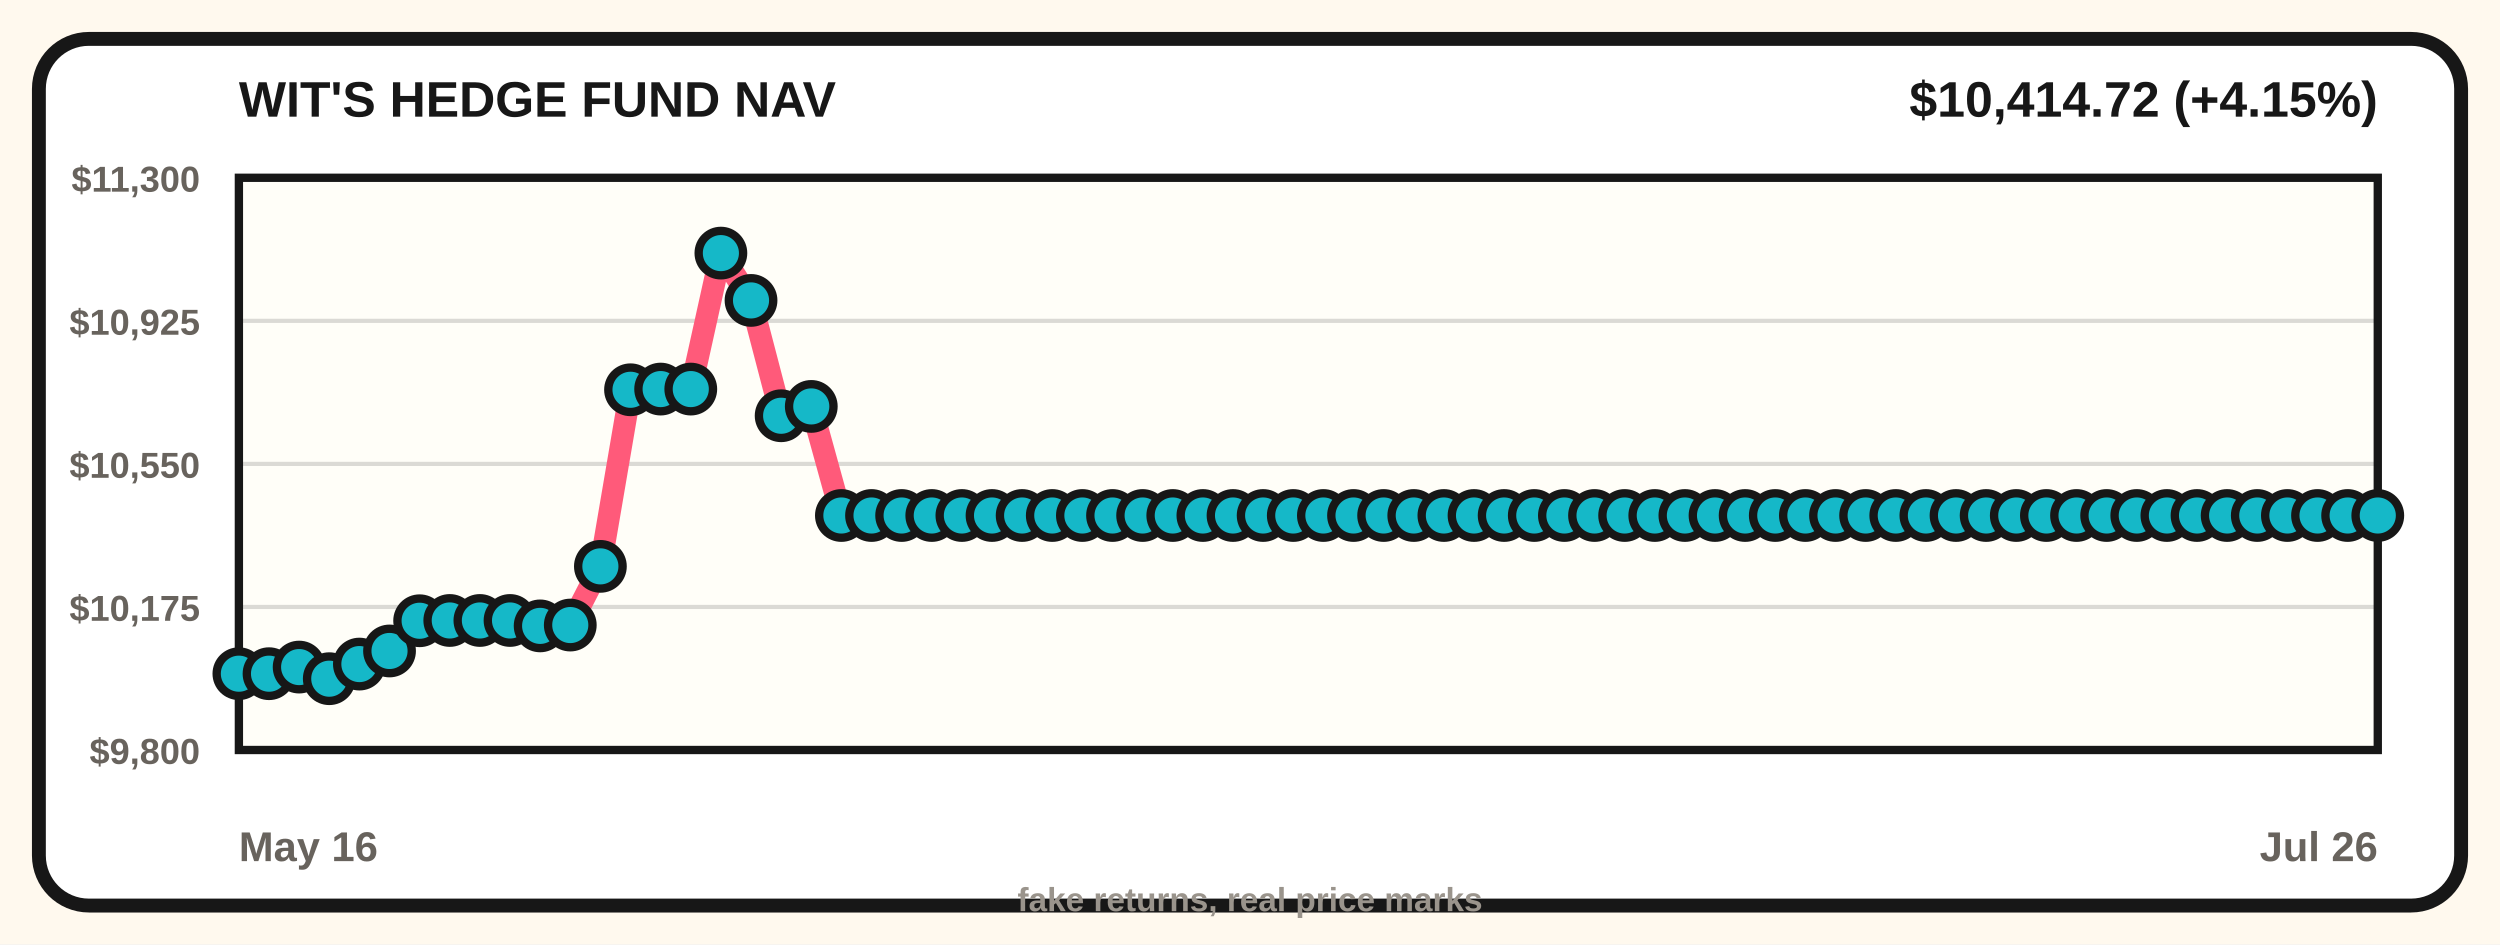
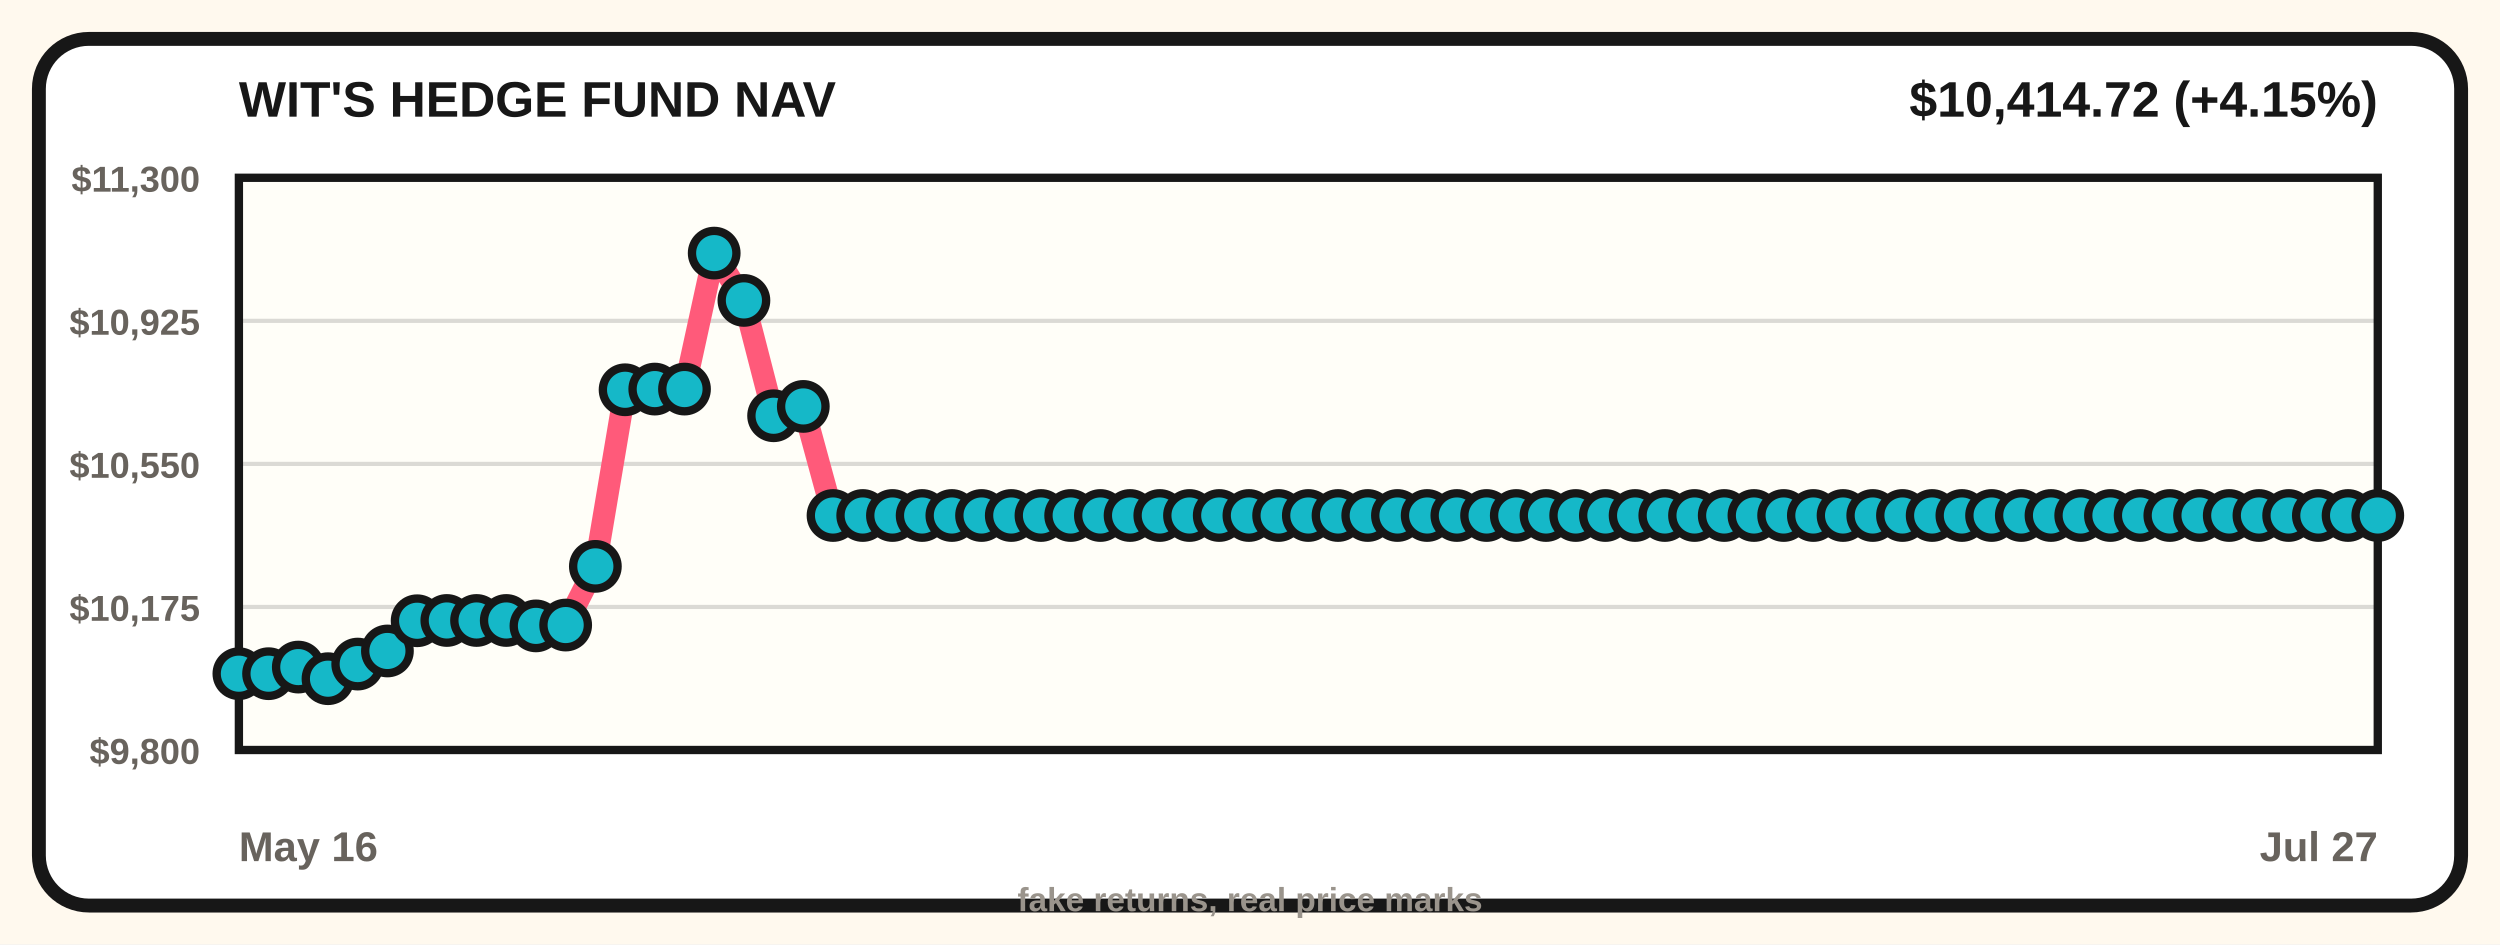
<svg xmlns="http://www.w3.org/2000/svg" width="900" height="340" viewBox="0 0 900 340" role="img" aria-label="Wit's Hedge Fund fake NAV chart">
  <rect width="900" height="340" fill="#fff9ee" />
  <rect x="14" y="14" width="872" height="312" rx="18" fill="#ffffff" stroke="#171717" stroke-width="5" />
  <rect x="86" y="64" width="770" height="206" fill="#fffef8" stroke="#171717" stroke-width="3" />
  <line x1="86" y1="270" x2="856" y2="270" stroke="#171717" stroke-width="1.5" opacity="0.16" />
  <text x="72" y="275" text-anchor="end" font-family="Arial, sans-serif" font-size="13" font-weight="800" fill="#68635d">$9,800</text>
  <line x1="86" y1="218.5" x2="856" y2="218.5" stroke="#171717" stroke-width="1.5" opacity="0.16" />
  <text x="72" y="223.5" text-anchor="end" font-family="Arial, sans-serif" font-size="13" font-weight="800" fill="#68635d">$10,175</text>
  <line x1="86" y1="167" x2="856" y2="167" stroke="#171717" stroke-width="1.5" opacity="0.16" />
  <text x="72" y="172" text-anchor="end" font-family="Arial, sans-serif" font-size="13" font-weight="800" fill="#68635d">$10,550</text>
  <line x1="86" y1="115.5" x2="856" y2="115.5" stroke="#171717" stroke-width="1.5" opacity="0.16" />
  <text x="72" y="120.5" text-anchor="end" font-family="Arial, sans-serif" font-size="13" font-weight="800" fill="#68635d">$10,925</text>
  <line x1="86" y1="64" x2="856" y2="64" stroke="#171717" stroke-width="1.5" opacity="0.16" />
  <text x="72" y="69" text-anchor="end" font-family="Arial, sans-serif" font-size="13" font-weight="800" fill="#68635d">$11,300</text>
-   <polyline points="86,242.53 96.85,242.53 107.69,240.15 118.54,244.33 129.38,239.07 140.23,234.35 151.07,223.47 161.92,223.37 172.76,223.37 183.61,223.37 194.45,225.32 205.3,225.02 216.14,203.89 226.99,140.32 237.83,140.07 248.68,140.07 259.52,91.12 270.37,108.15 281.21,149.67 292.06,146.31 302.9,185.58 313.75,185.58 324.59,185.58 335.44,185.58 346.28,185.58 357.13,185.58 367.97,185.58 378.82,185.58 389.66,185.58 400.51,185.58 411.35,185.58 422.2,185.58 433.04,185.58 443.89,185.58 454.73,185.58 465.58,185.58 476.42,185.58 487.27,185.58 498.11,185.58 508.96,185.58 519.8,185.58 530.65,185.58 541.49,185.58 552.34,185.58 563.18,185.58 574.03,185.58 584.87,185.58 595.72,185.58 606.56,185.58 617.41,185.58 628.25,185.58 639.1,185.58 649.94,185.58 660.79,185.58 671.63,185.58 682.48,185.58 693.32,185.58 704.17,185.58 715.01,185.58 725.86,185.58 736.7,185.58 747.55,185.58 758.39,185.58 769.24,185.58 780.08,185.58 790.93,185.58 801.77,185.58 812.62,185.58 823.46,185.58 834.31,185.58 845.15,185.58 856,185.58" fill="none" stroke="#ff5a7a" stroke-width="8" stroke-linecap="round" stroke-linejoin="round" />
+   <polyline points="86,242.53 96.69,242.53 107.39,240.15 118.08,244.33 128.78,239.07 139.47,234.35 150.17,223.47 160.86,223.37 171.56,223.37 182.25,223.37 192.94,225.32 203.64,225.02 214.33,203.89 225.03,140.32 235.72,140.07 246.42,140.07 257.11,91.12 267.81,108.15 278.5,149.67 289.19,146.31 299.89,185.58 310.58,185.58 321.28,185.58 331.97,185.58 342.67,185.58 353.36,185.58 364.06,185.58 374.75,185.58 385.44,185.58 396.14,185.58 406.83,185.58 417.53,185.58 428.22,185.58 438.92,185.58 449.61,185.58 460.31,185.58 471,185.58 481.69,185.58 492.39,185.58 503.08,185.58 513.78,185.58 524.47,185.58 535.17,185.58 545.86,185.58 556.56,185.58 567.25,185.58 577.94,185.58 588.64,185.58 599.33,185.58 610.03,185.58 620.72,185.58 631.42,185.58 642.11,185.58 652.81,185.58 663.5,185.58 674.19,185.58 684.89,185.58 695.58,185.58 706.28,185.58 716.97,185.58 727.67,185.58 738.36,185.58 749.06,185.58 759.75,185.58 770.44,185.58 781.14,185.58 791.83,185.58 802.53,185.58 813.22,185.58 823.92,185.58 834.61,185.58 845.31,185.58 856,185.58" fill="none" stroke="#ff5a7a" stroke-width="8" stroke-linecap="round" stroke-linejoin="round" />
  <circle cx="86" cy="242.53" r="8" fill="#15b8c8" stroke="#171717" stroke-width="3" />
-   <circle cx="96.85" cy="242.53" r="8" fill="#15b8c8" stroke="#171717" stroke-width="3" />
-   <circle cx="107.69" cy="240.15" r="8" fill="#15b8c8" stroke="#171717" stroke-width="3" />
-   <circle cx="118.54" cy="244.33" r="8" fill="#15b8c8" stroke="#171717" stroke-width="3" />
-   <circle cx="129.38" cy="239.07" r="8" fill="#15b8c8" stroke="#171717" stroke-width="3" />
-   <circle cx="140.23" cy="234.35" r="8" fill="#15b8c8" stroke="#171717" stroke-width="3" />
-   <circle cx="151.07" cy="223.47" r="8" fill="#15b8c8" stroke="#171717" stroke-width="3" />
-   <circle cx="161.92" cy="223.37" r="8" fill="#15b8c8" stroke="#171717" stroke-width="3" />
-   <circle cx="172.76" cy="223.37" r="8" fill="#15b8c8" stroke="#171717" stroke-width="3" />
-   <circle cx="183.61" cy="223.37" r="8" fill="#15b8c8" stroke="#171717" stroke-width="3" />
-   <circle cx="194.45" cy="225.32" r="8" fill="#15b8c8" stroke="#171717" stroke-width="3" />
-   <circle cx="205.3" cy="225.02" r="8" fill="#15b8c8" stroke="#171717" stroke-width="3" />
-   <circle cx="216.14" cy="203.89" r="8" fill="#15b8c8" stroke="#171717" stroke-width="3" />
-   <circle cx="226.99" cy="140.32" r="8" fill="#15b8c8" stroke="#171717" stroke-width="3" />
-   <circle cx="237.83" cy="140.07" r="8" fill="#15b8c8" stroke="#171717" stroke-width="3" />
-   <circle cx="248.68" cy="140.07" r="8" fill="#15b8c8" stroke="#171717" stroke-width="3" />
-   <circle cx="259.52" cy="91.12" r="8" fill="#15b8c8" stroke="#171717" stroke-width="3" />
-   <circle cx="270.37" cy="108.15" r="8" fill="#15b8c8" stroke="#171717" stroke-width="3" />
-   <circle cx="281.21" cy="149.67" r="8" fill="#15b8c8" stroke="#171717" stroke-width="3" />
-   <circle cx="292.06" cy="146.31" r="8" fill="#15b8c8" stroke="#171717" stroke-width="3" />
-   <circle cx="302.9" cy="185.58" r="8" fill="#15b8c8" stroke="#171717" stroke-width="3" />
-   <circle cx="313.75" cy="185.58" r="8" fill="#15b8c8" stroke="#171717" stroke-width="3" />
-   <circle cx="324.59" cy="185.58" r="8" fill="#15b8c8" stroke="#171717" stroke-width="3" />
-   <circle cx="335.44" cy="185.58" r="8" fill="#15b8c8" stroke="#171717" stroke-width="3" />
-   <circle cx="346.28" cy="185.58" r="8" fill="#15b8c8" stroke="#171717" stroke-width="3" />
-   <circle cx="357.13" cy="185.58" r="8" fill="#15b8c8" stroke="#171717" stroke-width="3" />
-   <circle cx="367.97" cy="185.58" r="8" fill="#15b8c8" stroke="#171717" stroke-width="3" />
-   <circle cx="378.82" cy="185.58" r="8" fill="#15b8c8" stroke="#171717" stroke-width="3" />
-   <circle cx="389.66" cy="185.58" r="8" fill="#15b8c8" stroke="#171717" stroke-width="3" />
-   <circle cx="400.51" cy="185.58" r="8" fill="#15b8c8" stroke="#171717" stroke-width="3" />
-   <circle cx="411.35" cy="185.58" r="8" fill="#15b8c8" stroke="#171717" stroke-width="3" />
-   <circle cx="422.2" cy="185.58" r="8" fill="#15b8c8" stroke="#171717" stroke-width="3" />
-   <circle cx="433.04" cy="185.58" r="8" fill="#15b8c8" stroke="#171717" stroke-width="3" />
-   <circle cx="443.89" cy="185.58" r="8" fill="#15b8c8" stroke="#171717" stroke-width="3" />
-   <circle cx="454.73" cy="185.58" r="8" fill="#15b8c8" stroke="#171717" stroke-width="3" />
-   <circle cx="465.58" cy="185.58" r="8" fill="#15b8c8" stroke="#171717" stroke-width="3" />
-   <circle cx="476.42" cy="185.58" r="8" fill="#15b8c8" stroke="#171717" stroke-width="3" />
-   <circle cx="487.27" cy="185.58" r="8" fill="#15b8c8" stroke="#171717" stroke-width="3" />
-   <circle cx="498.11" cy="185.58" r="8" fill="#15b8c8" stroke="#171717" stroke-width="3" />
-   <circle cx="508.96" cy="185.58" r="8" fill="#15b8c8" stroke="#171717" stroke-width="3" />
-   <circle cx="519.8" cy="185.58" r="8" fill="#15b8c8" stroke="#171717" stroke-width="3" />
-   <circle cx="530.65" cy="185.58" r="8" fill="#15b8c8" stroke="#171717" stroke-width="3" />
-   <circle cx="541.49" cy="185.58" r="8" fill="#15b8c8" stroke="#171717" stroke-width="3" />
-   <circle cx="552.34" cy="185.58" r="8" fill="#15b8c8" stroke="#171717" stroke-width="3" />
-   <circle cx="563.18" cy="185.58" r="8" fill="#15b8c8" stroke="#171717" stroke-width="3" />
-   <circle cx="574.03" cy="185.58" r="8" fill="#15b8c8" stroke="#171717" stroke-width="3" />
-   <circle cx="584.87" cy="185.58" r="8" fill="#15b8c8" stroke="#171717" stroke-width="3" />
-   <circle cx="595.72" cy="185.58" r="8" fill="#15b8c8" stroke="#171717" stroke-width="3" />
-   <circle cx="606.56" cy="185.58" r="8" fill="#15b8c8" stroke="#171717" stroke-width="3" />
-   <circle cx="617.41" cy="185.58" r="8" fill="#15b8c8" stroke="#171717" stroke-width="3" />
-   <circle cx="628.25" cy="185.58" r="8" fill="#15b8c8" stroke="#171717" stroke-width="3" />
-   <circle cx="639.1" cy="185.58" r="8" fill="#15b8c8" stroke="#171717" stroke-width="3" />
-   <circle cx="649.94" cy="185.58" r="8" fill="#15b8c8" stroke="#171717" stroke-width="3" />
-   <circle cx="660.79" cy="185.58" r="8" fill="#15b8c8" stroke="#171717" stroke-width="3" />
-   <circle cx="671.63" cy="185.58" r="8" fill="#15b8c8" stroke="#171717" stroke-width="3" />
-   <circle cx="682.48" cy="185.58" r="8" fill="#15b8c8" stroke="#171717" stroke-width="3" />
-   <circle cx="693.32" cy="185.58" r="8" fill="#15b8c8" stroke="#171717" stroke-width="3" />
-   <circle cx="704.17" cy="185.58" r="8" fill="#15b8c8" stroke="#171717" stroke-width="3" />
-   <circle cx="715.01" cy="185.58" r="8" fill="#15b8c8" stroke="#171717" stroke-width="3" />
-   <circle cx="725.86" cy="185.58" r="8" fill="#15b8c8" stroke="#171717" stroke-width="3" />
-   <circle cx="736.7" cy="185.58" r="8" fill="#15b8c8" stroke="#171717" stroke-width="3" />
-   <circle cx="747.55" cy="185.58" r="8" fill="#15b8c8" stroke="#171717" stroke-width="3" />
-   <circle cx="758.39" cy="185.58" r="8" fill="#15b8c8" stroke="#171717" stroke-width="3" />
-   <circle cx="769.24" cy="185.58" r="8" fill="#15b8c8" stroke="#171717" stroke-width="3" />
-   <circle cx="780.08" cy="185.58" r="8" fill="#15b8c8" stroke="#171717" stroke-width="3" />
-   <circle cx="790.93" cy="185.58" r="8" fill="#15b8c8" stroke="#171717" stroke-width="3" />
-   <circle cx="801.77" cy="185.58" r="8" fill="#15b8c8" stroke="#171717" stroke-width="3" />
-   <circle cx="812.62" cy="185.58" r="8" fill="#15b8c8" stroke="#171717" stroke-width="3" />
-   <circle cx="823.46" cy="185.58" r="8" fill="#15b8c8" stroke="#171717" stroke-width="3" />
-   <circle cx="834.31" cy="185.58" r="8" fill="#15b8c8" stroke="#171717" stroke-width="3" />
-   <circle cx="845.15" cy="185.58" r="8" fill="#15b8c8" stroke="#171717" stroke-width="3" />
+   <circle cx="96.69" cy="242.53" r="8" fill="#15b8c8" stroke="#171717" stroke-width="3" />
+   <circle cx="107.39" cy="240.15" r="8" fill="#15b8c8" stroke="#171717" stroke-width="3" />
+   <circle cx="118.08" cy="244.33" r="8" fill="#15b8c8" stroke="#171717" stroke-width="3" />
+   <circle cx="128.78" cy="239.07" r="8" fill="#15b8c8" stroke="#171717" stroke-width="3" />
+   <circle cx="139.47" cy="234.35" r="8" fill="#15b8c8" stroke="#171717" stroke-width="3" />
+   <circle cx="150.17" cy="223.47" r="8" fill="#15b8c8" stroke="#171717" stroke-width="3" />
+   <circle cx="160.86" cy="223.37" r="8" fill="#15b8c8" stroke="#171717" stroke-width="3" />
+   <circle cx="171.56" cy="223.37" r="8" fill="#15b8c8" stroke="#171717" stroke-width="3" />
+   <circle cx="182.25" cy="223.37" r="8" fill="#15b8c8" stroke="#171717" stroke-width="3" />
+   <circle cx="192.94" cy="225.32" r="8" fill="#15b8c8" stroke="#171717" stroke-width="3" />
+   <circle cx="203.64" cy="225.02" r="8" fill="#15b8c8" stroke="#171717" stroke-width="3" />
+   <circle cx="214.33" cy="203.89" r="8" fill="#15b8c8" stroke="#171717" stroke-width="3" />
+   <circle cx="225.03" cy="140.32" r="8" fill="#15b8c8" stroke="#171717" stroke-width="3" />
+   <circle cx="235.72" cy="140.07" r="8" fill="#15b8c8" stroke="#171717" stroke-width="3" />
+   <circle cx="246.42" cy="140.07" r="8" fill="#15b8c8" stroke="#171717" stroke-width="3" />
+   <circle cx="257.11" cy="91.12" r="8" fill="#15b8c8" stroke="#171717" stroke-width="3" />
+   <circle cx="267.81" cy="108.15" r="8" fill="#15b8c8" stroke="#171717" stroke-width="3" />
+   <circle cx="278.5" cy="149.67" r="8" fill="#15b8c8" stroke="#171717" stroke-width="3" />
+   <circle cx="289.19" cy="146.31" r="8" fill="#15b8c8" stroke="#171717" stroke-width="3" />
+   <circle cx="299.89" cy="185.58" r="8" fill="#15b8c8" stroke="#171717" stroke-width="3" />
+   <circle cx="310.58" cy="185.58" r="8" fill="#15b8c8" stroke="#171717" stroke-width="3" />
+   <circle cx="321.28" cy="185.58" r="8" fill="#15b8c8" stroke="#171717" stroke-width="3" />
+   <circle cx="331.97" cy="185.58" r="8" fill="#15b8c8" stroke="#171717" stroke-width="3" />
+   <circle cx="342.67" cy="185.58" r="8" fill="#15b8c8" stroke="#171717" stroke-width="3" />
+   <circle cx="353.36" cy="185.58" r="8" fill="#15b8c8" stroke="#171717" stroke-width="3" />
+   <circle cx="364.06" cy="185.58" r="8" fill="#15b8c8" stroke="#171717" stroke-width="3" />
+   <circle cx="374.75" cy="185.58" r="8" fill="#15b8c8" stroke="#171717" stroke-width="3" />
+   <circle cx="385.44" cy="185.58" r="8" fill="#15b8c8" stroke="#171717" stroke-width="3" />
+   <circle cx="396.14" cy="185.58" r="8" fill="#15b8c8" stroke="#171717" stroke-width="3" />
+   <circle cx="406.83" cy="185.58" r="8" fill="#15b8c8" stroke="#171717" stroke-width="3" />
+   <circle cx="417.53" cy="185.58" r="8" fill="#15b8c8" stroke="#171717" stroke-width="3" />
+   <circle cx="428.22" cy="185.58" r="8" fill="#15b8c8" stroke="#171717" stroke-width="3" />
+   <circle cx="438.92" cy="185.58" r="8" fill="#15b8c8" stroke="#171717" stroke-width="3" />
+   <circle cx="449.61" cy="185.58" r="8" fill="#15b8c8" stroke="#171717" stroke-width="3" />
+   <circle cx="460.31" cy="185.58" r="8" fill="#15b8c8" stroke="#171717" stroke-width="3" />
+   <circle cx="471" cy="185.58" r="8" fill="#15b8c8" stroke="#171717" stroke-width="3" />
+   <circle cx="481.69" cy="185.58" r="8" fill="#15b8c8" stroke="#171717" stroke-width="3" />
+   <circle cx="492.39" cy="185.58" r="8" fill="#15b8c8" stroke="#171717" stroke-width="3" />
+   <circle cx="503.08" cy="185.58" r="8" fill="#15b8c8" stroke="#171717" stroke-width="3" />
+   <circle cx="513.78" cy="185.58" r="8" fill="#15b8c8" stroke="#171717" stroke-width="3" />
+   <circle cx="524.47" cy="185.58" r="8" fill="#15b8c8" stroke="#171717" stroke-width="3" />
+   <circle cx="535.17" cy="185.58" r="8" fill="#15b8c8" stroke="#171717" stroke-width="3" />
+   <circle cx="545.86" cy="185.58" r="8" fill="#15b8c8" stroke="#171717" stroke-width="3" />
+   <circle cx="556.56" cy="185.58" r="8" fill="#15b8c8" stroke="#171717" stroke-width="3" />
+   <circle cx="567.25" cy="185.58" r="8" fill="#15b8c8" stroke="#171717" stroke-width="3" />
+   <circle cx="577.94" cy="185.58" r="8" fill="#15b8c8" stroke="#171717" stroke-width="3" />
+   <circle cx="588.64" cy="185.58" r="8" fill="#15b8c8" stroke="#171717" stroke-width="3" />
+   <circle cx="599.33" cy="185.58" r="8" fill="#15b8c8" stroke="#171717" stroke-width="3" />
+   <circle cx="610.03" cy="185.58" r="8" fill="#15b8c8" stroke="#171717" stroke-width="3" />
+   <circle cx="620.72" cy="185.58" r="8" fill="#15b8c8" stroke="#171717" stroke-width="3" />
+   <circle cx="631.42" cy="185.58" r="8" fill="#15b8c8" stroke="#171717" stroke-width="3" />
+   <circle cx="642.11" cy="185.58" r="8" fill="#15b8c8" stroke="#171717" stroke-width="3" />
+   <circle cx="652.81" cy="185.58" r="8" fill="#15b8c8" stroke="#171717" stroke-width="3" />
+   <circle cx="663.5" cy="185.58" r="8" fill="#15b8c8" stroke="#171717" stroke-width="3" />
+   <circle cx="674.19" cy="185.58" r="8" fill="#15b8c8" stroke="#171717" stroke-width="3" />
+   <circle cx="684.89" cy="185.58" r="8" fill="#15b8c8" stroke="#171717" stroke-width="3" />
+   <circle cx="695.58" cy="185.58" r="8" fill="#15b8c8" stroke="#171717" stroke-width="3" />
+   <circle cx="706.28" cy="185.58" r="8" fill="#15b8c8" stroke="#171717" stroke-width="3" />
+   <circle cx="716.97" cy="185.58" r="8" fill="#15b8c8" stroke="#171717" stroke-width="3" />
+   <circle cx="727.67" cy="185.58" r="8" fill="#15b8c8" stroke="#171717" stroke-width="3" />
+   <circle cx="738.36" cy="185.58" r="8" fill="#15b8c8" stroke="#171717" stroke-width="3" />
+   <circle cx="749.06" cy="185.58" r="8" fill="#15b8c8" stroke="#171717" stroke-width="3" />
+   <circle cx="759.75" cy="185.58" r="8" fill="#15b8c8" stroke="#171717" stroke-width="3" />
+   <circle cx="770.44" cy="185.58" r="8" fill="#15b8c8" stroke="#171717" stroke-width="3" />
+   <circle cx="781.14" cy="185.58" r="8" fill="#15b8c8" stroke="#171717" stroke-width="3" />
+   <circle cx="791.83" cy="185.58" r="8" fill="#15b8c8" stroke="#171717" stroke-width="3" />
+   <circle cx="802.53" cy="185.58" r="8" fill="#15b8c8" stroke="#171717" stroke-width="3" />
+   <circle cx="813.22" cy="185.58" r="8" fill="#15b8c8" stroke="#171717" stroke-width="3" />
+   <circle cx="823.92" cy="185.58" r="8" fill="#15b8c8" stroke="#171717" stroke-width="3" />
+   <circle cx="834.61" cy="185.58" r="8" fill="#15b8c8" stroke="#171717" stroke-width="3" />
+   <circle cx="845.31" cy="185.58" r="8" fill="#15b8c8" stroke="#171717" stroke-width="3" />
  <circle cx="856" cy="185.58" r="8" fill="#15b8c8" stroke="#171717" stroke-width="3" />
  <text x="86" y="42" font-family="Arial, sans-serif" font-size="18" font-weight="900" fill="#171717">WIT'S HEDGE FUND NAV</text>
  <text x="856" y="42" text-anchor="end" font-family="Arial, sans-serif" font-size="18" font-weight="900" fill="#171717">$10,414.72 (+4.15%)</text>
  <text x="86" y="310" text-anchor="start" font-family="Arial, sans-serif" font-size="15" font-weight="900" fill="#68635d">May 16</text>
-   <text x="856" y="310" text-anchor="end" font-family="Arial, sans-serif" font-size="15" font-weight="900" fill="#68635d">Jul 26</text>
+   <text x="856" y="310" text-anchor="end" font-family="Arial, sans-serif" font-size="15" font-weight="900" fill="#68635d">Jul 27</text>
  <text x="450" y="328" text-anchor="middle" font-family="Arial, sans-serif" font-size="12" font-weight="800" fill="#9a948c">fake returns, real price marks</text>
</svg>
